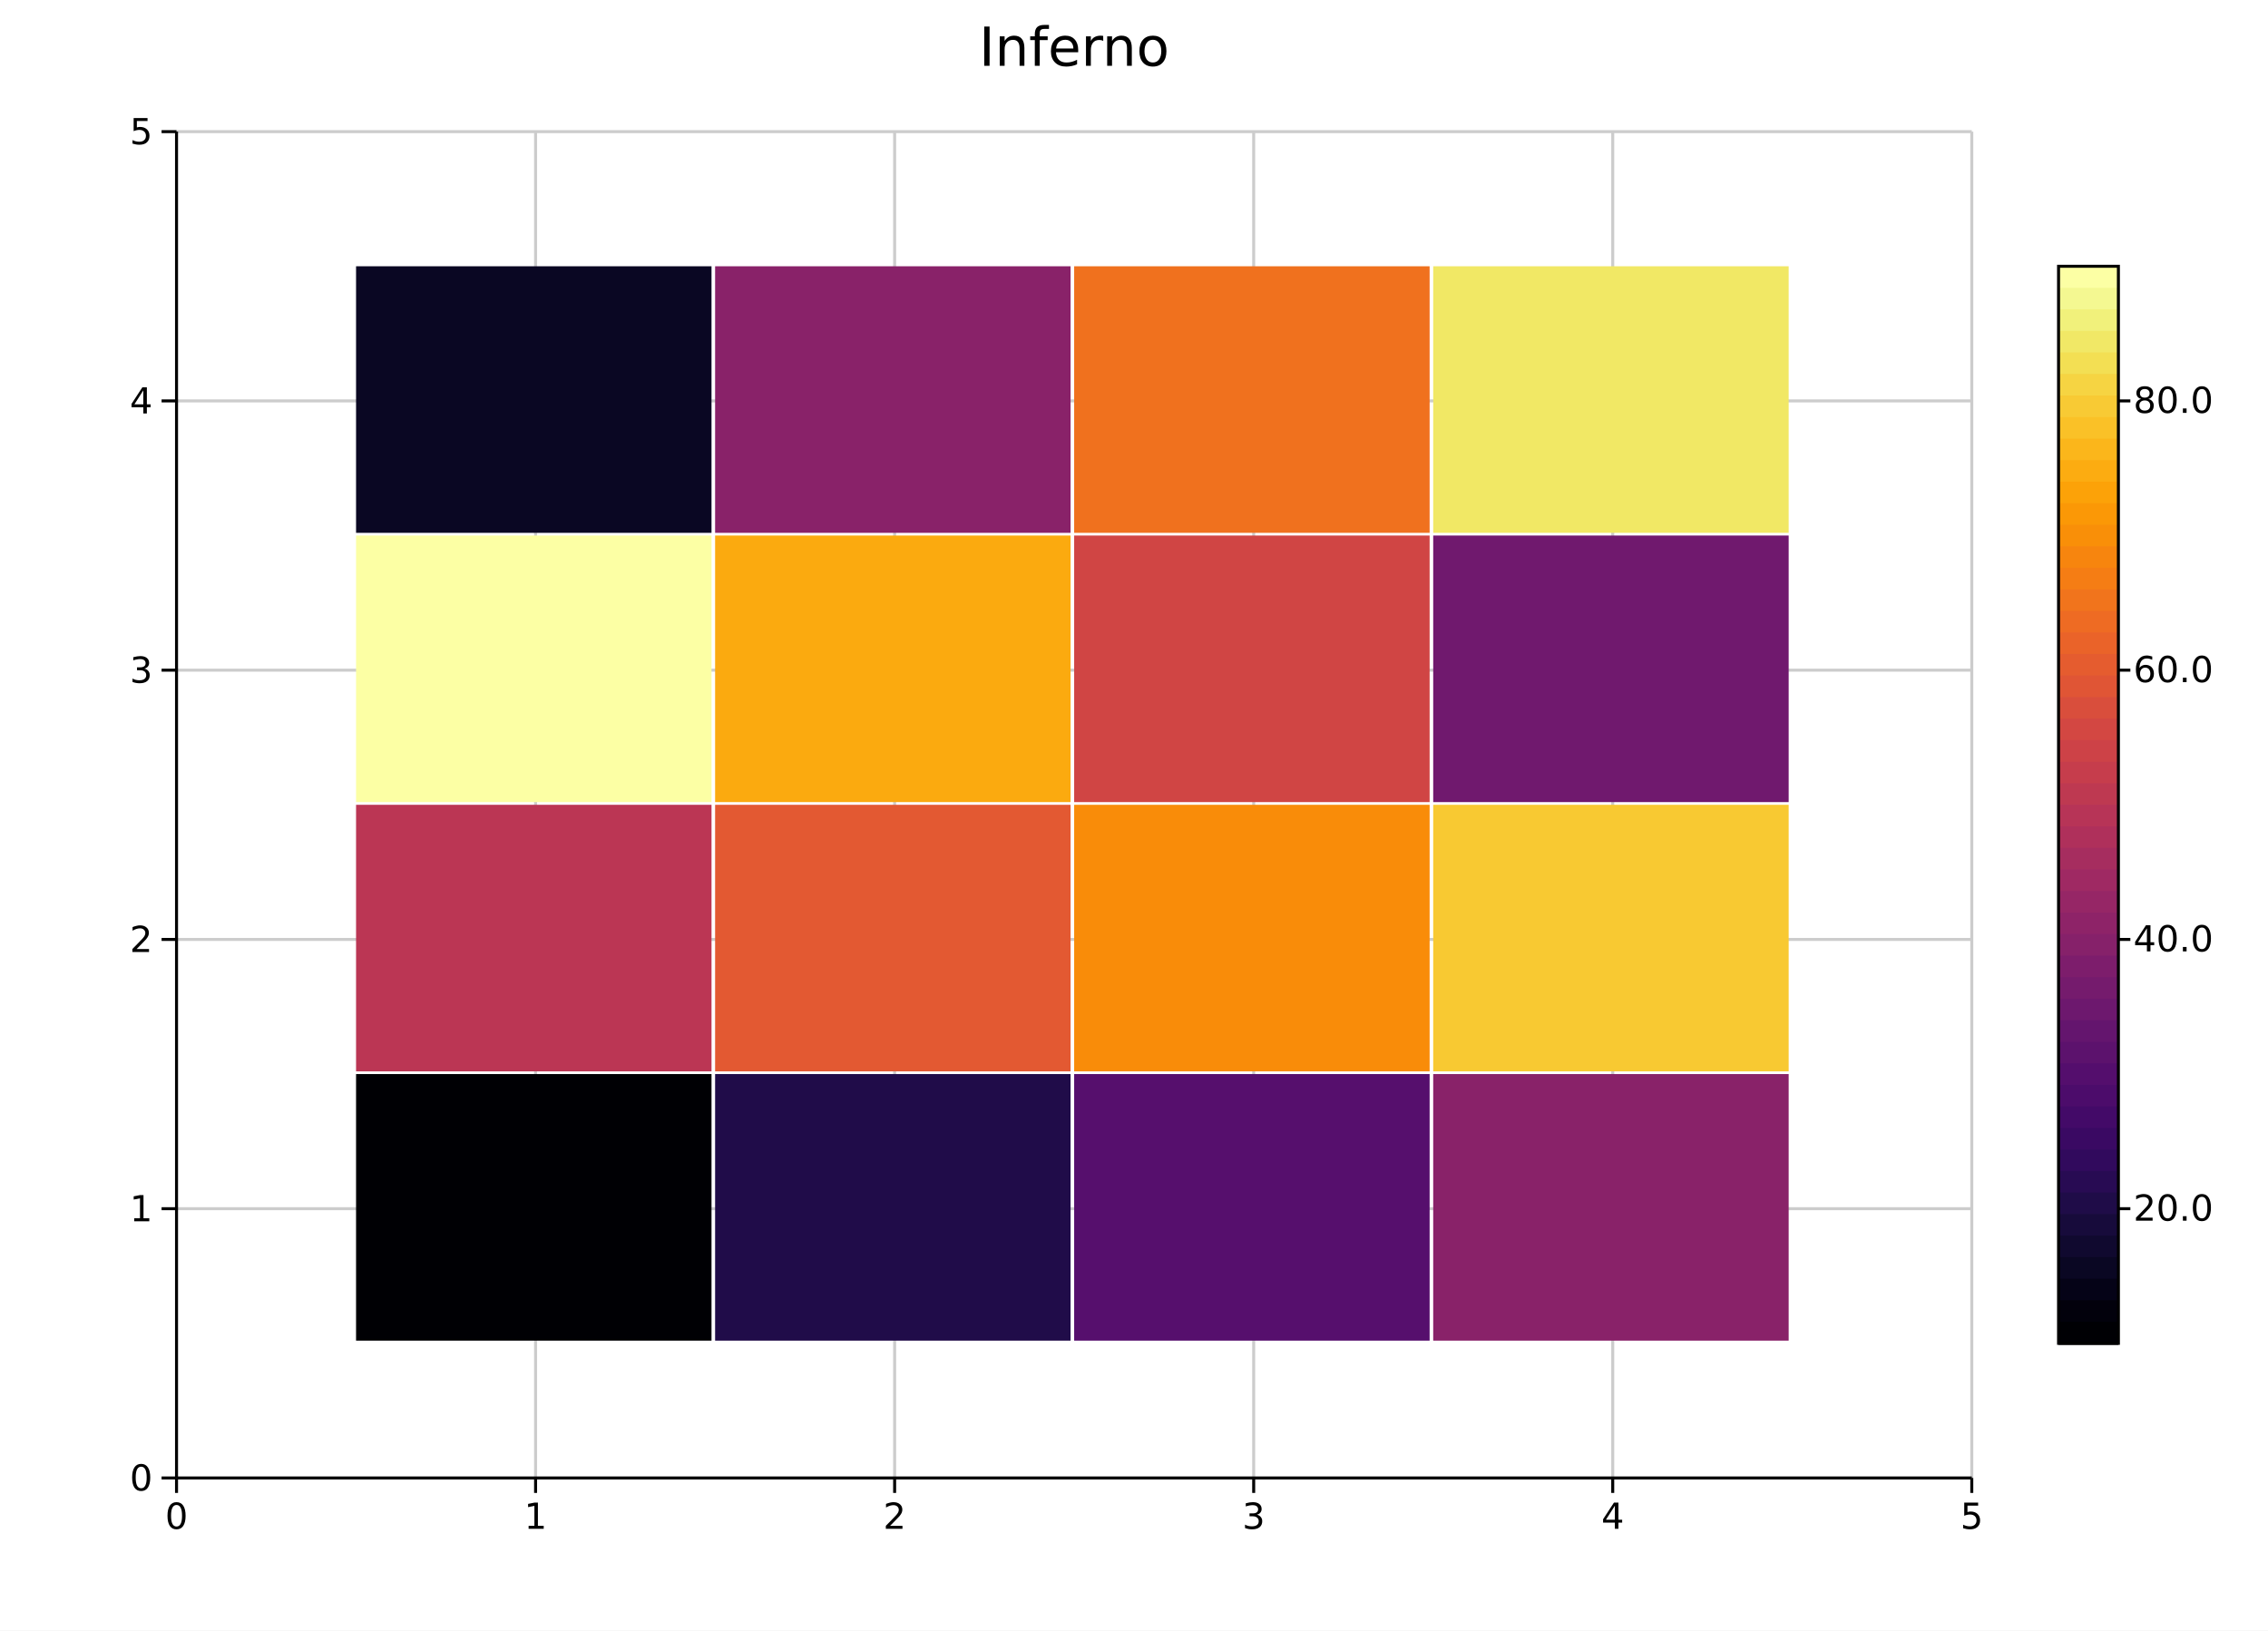
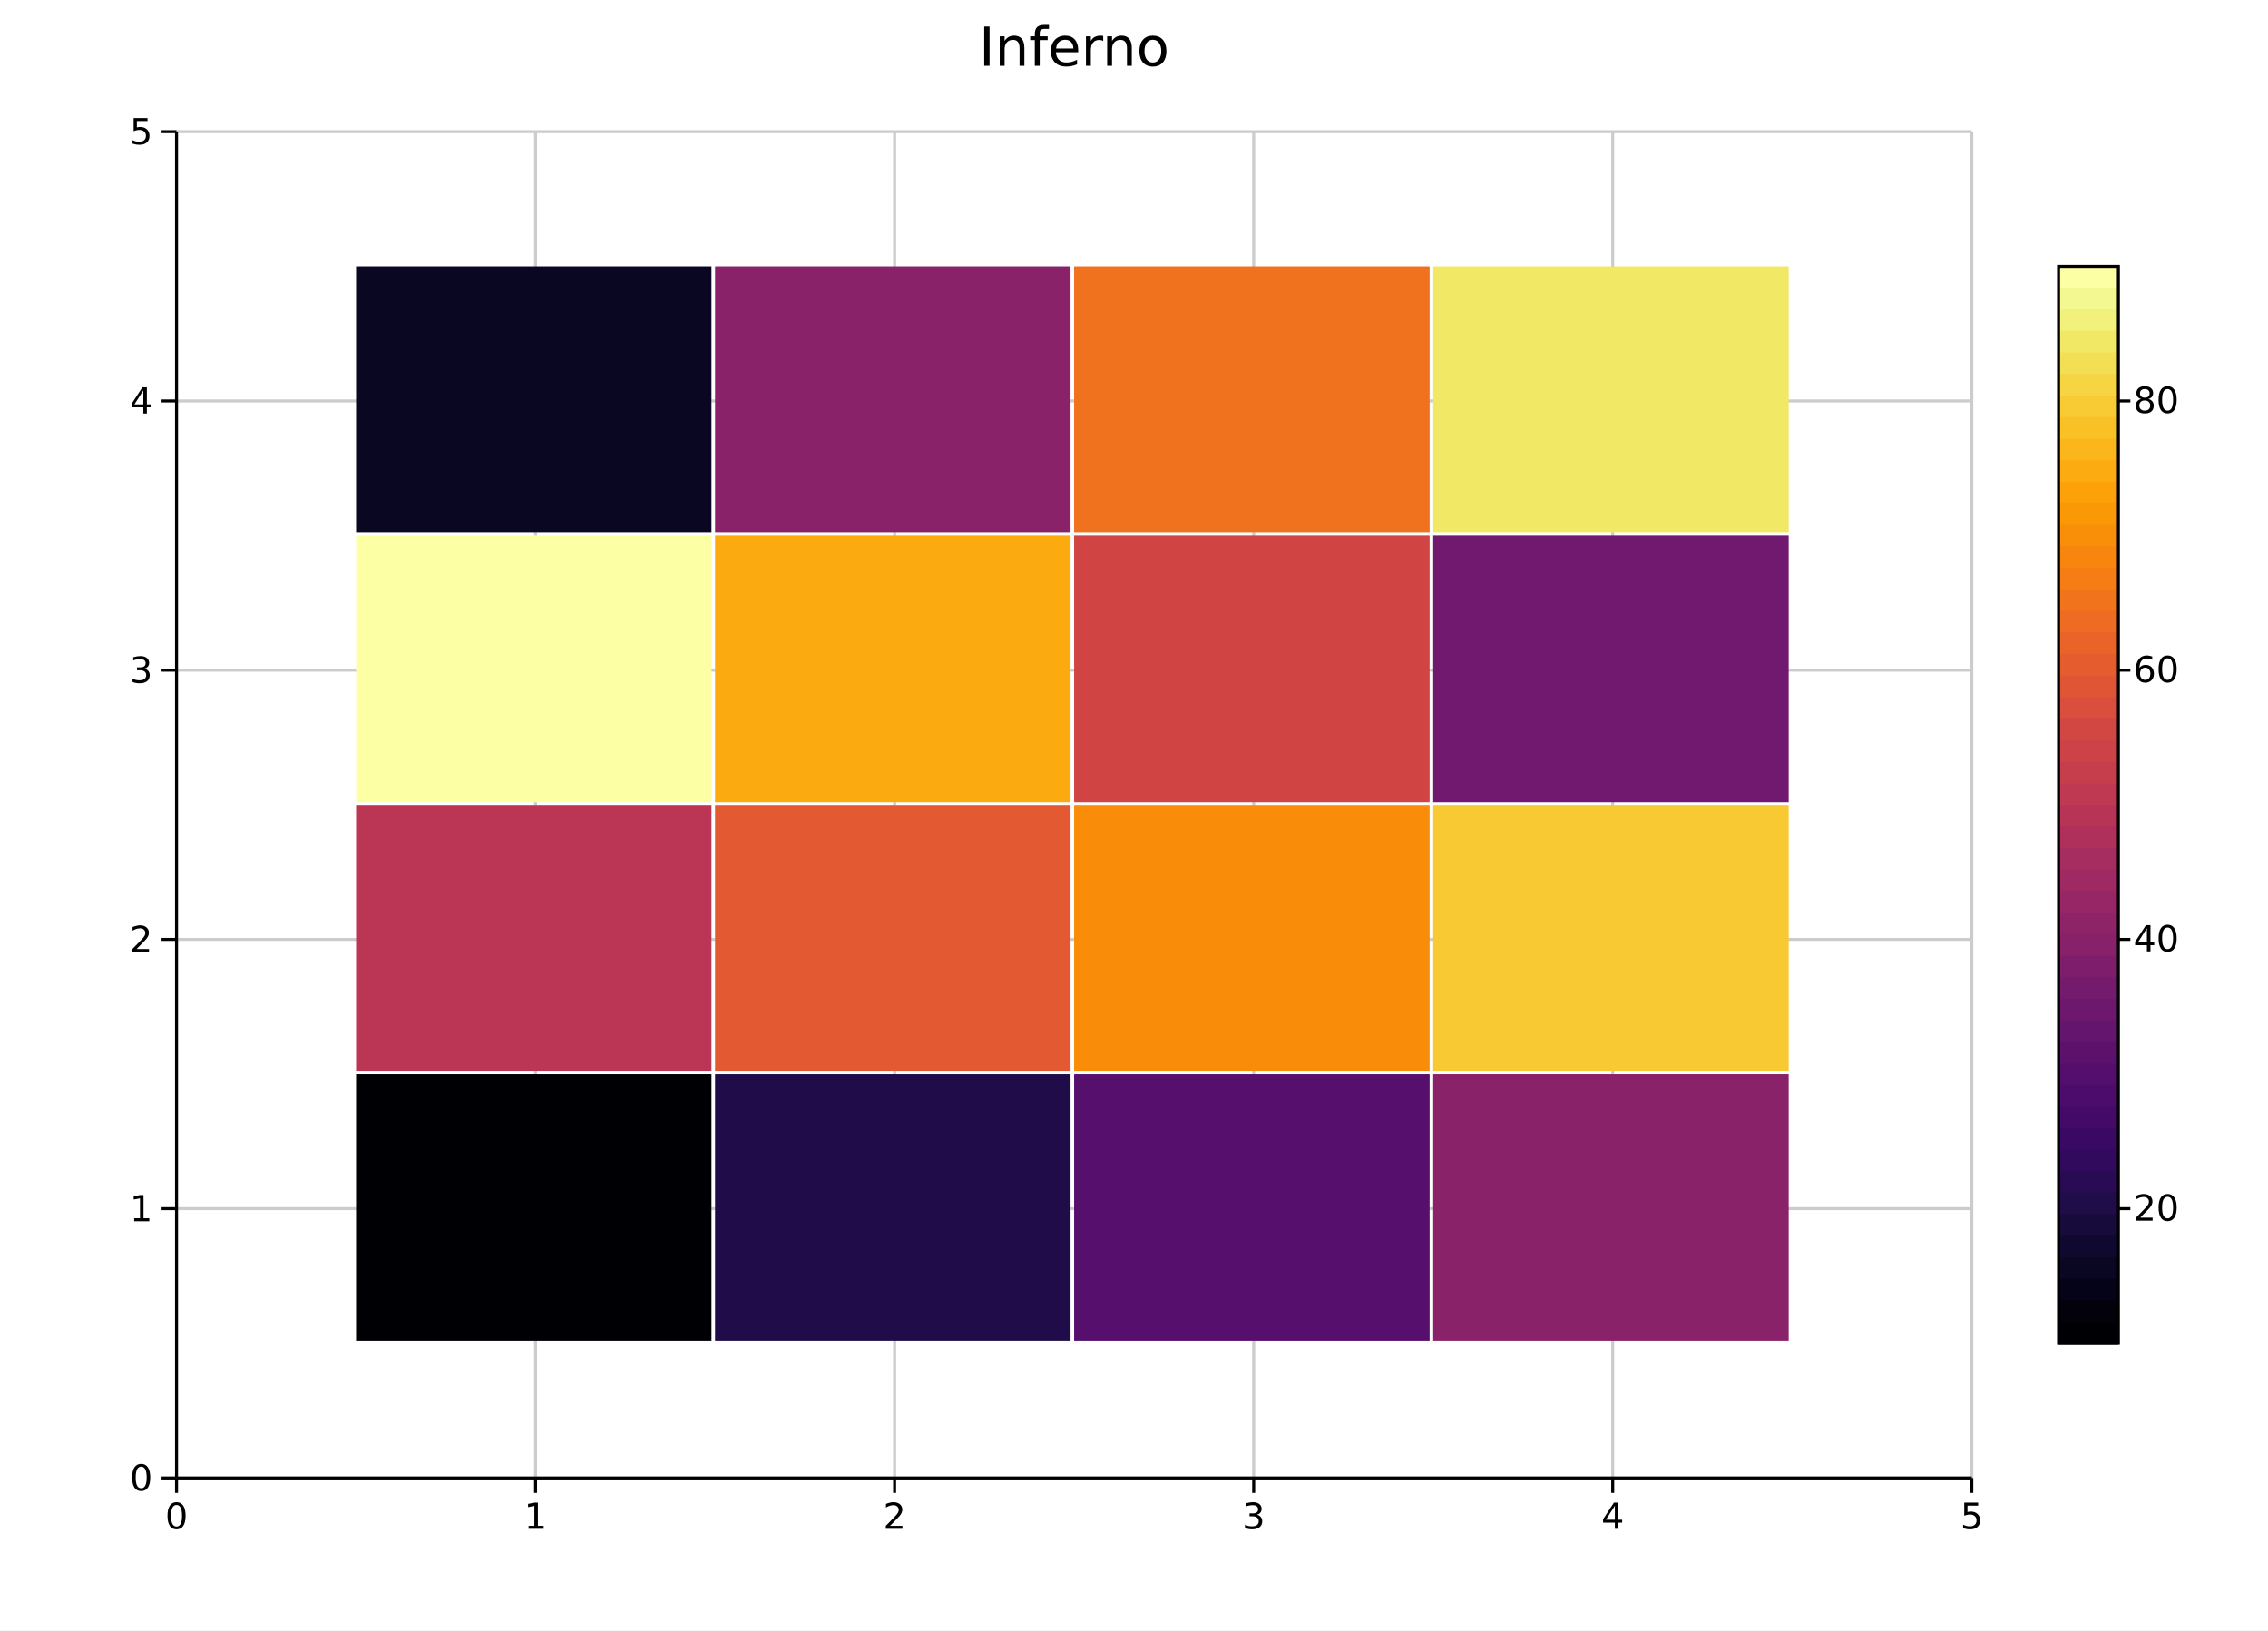
<svg xmlns="http://www.w3.org/2000/svg" width="758" height="545" font-family="DejaVu Sans, Liberation Sans, Arial, sans-serif" fill="black">
  <rect width="100%" height="100%" fill="white" />
  <line x1="179" y1="44" x2="179" y2="494" stroke="#cccccc" stroke-width="1" />
  <line x1="299" y1="44" x2="299" y2="494" stroke="#cccccc" stroke-width="1" />
  <line x1="419" y1="44" x2="419" y2="494" stroke="#cccccc" stroke-width="1" />
  <line x1="539" y1="44" x2="539" y2="494" stroke="#cccccc" stroke-width="1" />
  <line x1="659" y1="44" x2="659" y2="494" stroke="#cccccc" stroke-width="1" />
  <line x1="59" y1="404" x2="659" y2="404" stroke="#cccccc" stroke-width="1" />
  <line x1="59" y1="314" x2="659" y2="314" stroke="#cccccc" stroke-width="1" />
  <line x1="59" y1="224" x2="659" y2="224" stroke="#cccccc" stroke-width="1" />
  <line x1="59" y1="134" x2="659" y2="134" stroke="#cccccc" stroke-width="1" />
  <line x1="59" y1="44" x2="659" y2="44" stroke="#cccccc" stroke-width="1" />
  <line x1="59" y1="494" x2="659" y2="494" stroke="#000000" stroke-width="1" />
  <line x1="59" y1="44" x2="59" y2="494" stroke="#000000" stroke-width="1" />
  <line x1="59" y1="494" x2="59" y2="499" stroke="#000000" stroke-width="1" />
  <text x="59" y="511" font-size="12" text-anchor="middle">0</text>
  <line x1="179" y1="494" x2="179" y2="499" stroke="#000000" stroke-width="1" />
  <text x="179" y="511" font-size="12" text-anchor="middle">1</text>
  <line x1="299" y1="494" x2="299" y2="499" stroke="#000000" stroke-width="1" />
  <text x="299" y="511" font-size="12" text-anchor="middle">2</text>
  <line x1="419" y1="494" x2="419" y2="499" stroke="#000000" stroke-width="1" />
  <text x="419" y="511" font-size="12" text-anchor="middle">3</text>
  <line x1="539" y1="494" x2="539" y2="499" stroke="#000000" stroke-width="1" />
  <text x="539" y="511" font-size="12" text-anchor="middle">4</text>
  <line x1="659" y1="494" x2="659" y2="499" stroke="#000000" stroke-width="1" />
  <text x="659" y="511" font-size="12" text-anchor="middle">5</text>
  <line x1="54" y1="494" x2="59" y2="494" stroke="#000000" stroke-width="1" />
  <text x="51" y="498.2" font-size="12" text-anchor="end">0</text>
  <line x1="54" y1="404" x2="59" y2="404" stroke="#000000" stroke-width="1" />
  <text x="51" y="408.2" font-size="12" text-anchor="end">1</text>
  <line x1="54" y1="314" x2="59" y2="314" stroke="#000000" stroke-width="1" />
  <text x="51" y="318.2" font-size="12" text-anchor="end">2</text>
  <line x1="54" y1="224" x2="59" y2="224" stroke="#000000" stroke-width="1" />
  <text x="51" y="228.2" font-size="12" text-anchor="end">3</text>
  <line x1="54" y1="134" x2="59" y2="134" stroke="#000000" stroke-width="1" />
  <text x="51" y="138.2" font-size="12" text-anchor="end">4</text>
  <line x1="54" y1="44" x2="59" y2="44" stroke="#000000" stroke-width="1" />
  <text x="51" y="48.2" font-size="12" text-anchor="end">5</text>
  <text x="359" y="22" font-size="18" text-anchor="middle">Inferno</text>
  <rect x="119" y="359" width="118.8" height="89.1" fill="#000004" />
  <rect x="239" y="359" width="118.8" height="89.1" fill="#200c49" />
  <rect x="359" y="359" width="118.8" height="89.1" fill="#560f6d" />
  <rect x="479" y="359" width="118.8" height="89.1" fill="#892269" />
  <rect x="119" y="269" width="118.8" height="89.1" fill="#bb3654" />
  <rect x="239" y="269" width="118.8" height="89.1" fill="#e35932" />
  <rect x="359" y="269" width="118.8" height="89.1" fill="#f98c09" />
  <rect x="479" y="269" width="118.8" height="89.1" fill="#f8c932" />
  <rect x="119" y="179" width="118.8" height="89.1" fill="#fcffa4" />
  <rect x="239" y="179" width="118.8" height="89.1" fill="#fbaa0f" />
  <rect x="359" y="179" width="118.8" height="89.1" fill="#d04544" />
  <rect x="479" y="179" width="118.8" height="89.1" fill="#70196e" />
  <rect x="119" y="89" width="118.8" height="89.1" fill="#0a0723" />
  <rect x="239" y="89" width="118.8" height="89.1" fill="#892269" />
  <rect x="359" y="89" width="118.8" height="89.1" fill="#f0711e" />
  <rect x="479" y="89" width="118.8" height="89.1" fill="#f1e865" />
  <rect x="688" y="89" width="20" height="7.7" fill="#fcffa4" />
  <rect x="688" y="96.2" width="20" height="7.7" fill="#f4f891" />
  <rect x="688" y="103.4" width="20" height="7.7" fill="#f1f17b" />
  <rect x="688" y="110.6" width="20" height="7.7" fill="#f1e866" />
  <rect x="688" y="117.8" width="20" height="7.7" fill="#f3df53" />
  <rect x="688" y="125" width="20" height="7.7" fill="#f6d442" />
  <rect x="688" y="132.2" width="20" height="7.7" fill="#f8ca34" />
  <rect x="688" y="139.4" width="20" height="7.7" fill="#fac127" />
  <rect x="688" y="146.6" width="20" height="7.7" fill="#fbb61b" />
  <rect x="688" y="153.8" width="20" height="7.7" fill="#fcac11" />
  <rect x="688" y="161" width="20" height="7.7" fill="#fca208" />
  <rect x="688" y="168.2" width="20" height="7.7" fill="#fb9806" />
  <rect x="688" y="175.4" width="20" height="7.7" fill="#f98f08" />
  <rect x="688" y="182.6" width="20" height="7.7" fill="#f7850e" />
  <rect x="688" y="189.8" width="20" height="7.7" fill="#f57d14" />
  <rect x="688" y="197" width="20" height="7.7" fill="#f1741c" />
  <rect x="688" y="204.2" width="20" height="7.7" fill="#ee6b23" />
  <rect x="688" y="211.4" width="20" height="7.7" fill="#ea6329" />
  <rect x="688" y="218.6" width="20" height="7.7" fill="#e55c2f" />
  <rect x="688" y="225.8" width="20" height="7.7" fill="#e05535" />
  <rect x="688" y="233" width="20" height="7.7" fill="#d94e3c" />
  <rect x="688" y="240.2" width="20" height="7.7" fill="#d34742" />
  <rect x="688" y="247.4" width="20" height="7.7" fill="#cd4247" />
  <rect x="688" y="254.6" width="20" height="7.7" fill="#c63d4c" />
  <rect x="688" y="261.8" width="20" height="7.7" fill="#be3951" />
  <rect x="688" y="269" width="20" height="7.7" fill="#b73457" />
  <rect x="688" y="276.2" width="20" height="7.7" fill="#af305b" />
  <rect x="688" y="283.4" width="20" height="7.7" fill="#a62d5f" />
  <rect x="688" y="290.6" width="20" height="7.7" fill="#9f2963" />
  <rect x="688" y="297.8" width="20" height="7.7" fill="#962666" />
  <rect x="688" y="305" width="20" height="7.7" fill="#8e2368" />
  <rect x="688" y="312.2" width="20" height="7.7" fill="#86216a" />
  <rect x="688" y="319.4" width="20" height="7.7" fill="#7d1d6c" />
  <rect x="688" y="326.6" width="20" height="7.7" fill="#751b6d" />
  <rect x="688" y="333.8" width="20" height="7.7" fill="#6d186e" />
  <rect x="688" y="341" width="20" height="7.7" fill="#64156e" />
  <rect x="688" y="348.2" width="20" height="7.7" fill="#5c126d" />
  <rect x="688" y="355.4" width="20" height="7.7" fill="#540e6d" />
  <rect x="688" y="362.6" width="20" height="7.7" fill="#4c0c6b" />
  <rect x="688" y="369.8" width="20" height="7.7" fill="#430a68" />
  <rect x="688" y="377" width="20" height="7.7" fill="#3a0963" />
  <rect x="688" y="384.2" width="20" height="7.7" fill="#310a5d" />
  <rect x="688" y="391.4" width="20" height="7.7" fill="#280b53" />
  <rect x="688" y="398.6" width="20" height="7.7" fill="#1f0c48" />
  <rect x="688" y="405.8" width="20" height="7.7" fill="#170b3b" />
  <rect x="688" y="413" width="20" height="7.7" fill="#10092f" />
  <rect x="688" y="420.2" width="20" height="7.7" fill="#0a0723" />
  <rect x="688" y="427.4" width="20" height="7.7" fill="#050317" />
  <rect x="688" y="434.6" width="20" height="7.7" fill="#02010c" />
  <rect x="688" y="441.8" width="20" height="7.7" fill="#000004" />
  <rect x="688" y="89" width="20" height="360" fill="none" stroke="#000000" stroke-width="1" />
  <line x1="708" y1="404" x2="712" y2="404" stroke="#000000" stroke-width="1" />
-   <text x="713" y="408" font-size="12" text-anchor="start">20.0</text>
+   <text x="713" y="408" font-size="12" text-anchor="start">20</text>
  <line x1="708" y1="314" x2="712" y2="314" stroke="#000000" stroke-width="1" />
-   <text x="713" y="318" font-size="12" text-anchor="start">40.0</text>
+   <text x="713" y="318" font-size="12" text-anchor="start">40</text>
  <line x1="708" y1="224" x2="712" y2="224" stroke="#000000" stroke-width="1" />
-   <text x="713" y="228" font-size="12" text-anchor="start">60.0</text>
+   <text x="713" y="228" font-size="12" text-anchor="start">60</text>
  <line x1="708" y1="134" x2="712" y2="134" stroke="#000000" stroke-width="1" />
-   <text x="713" y="138" font-size="12" text-anchor="start">80.0</text>
+   <text x="713" y="138" font-size="12" text-anchor="start">80</text>
</svg>
